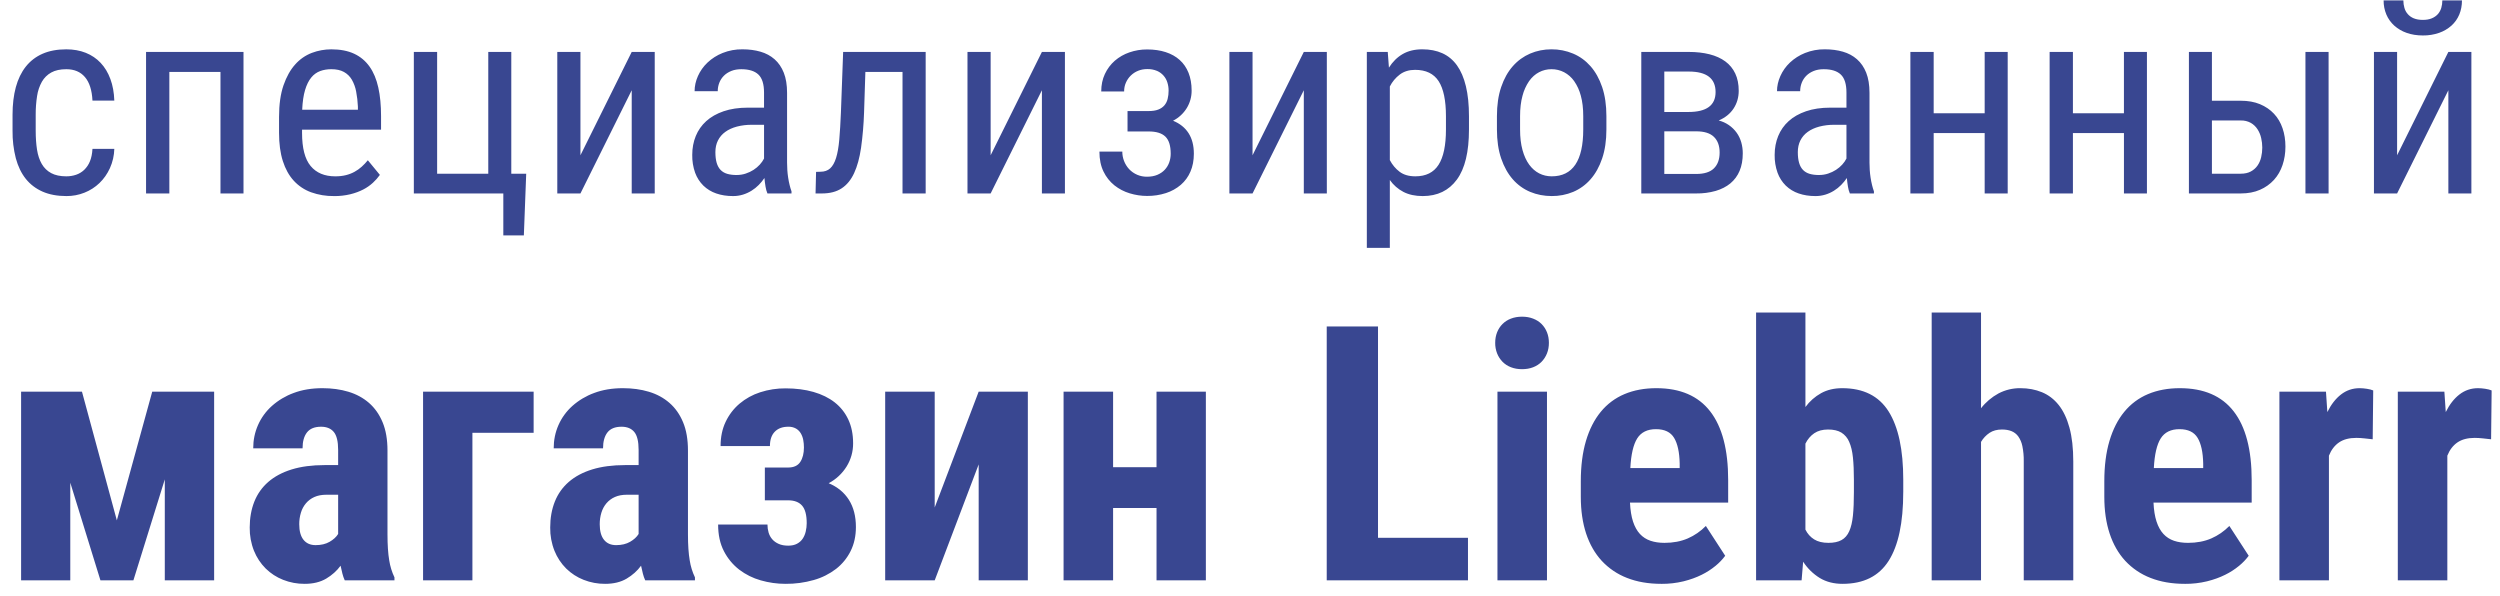
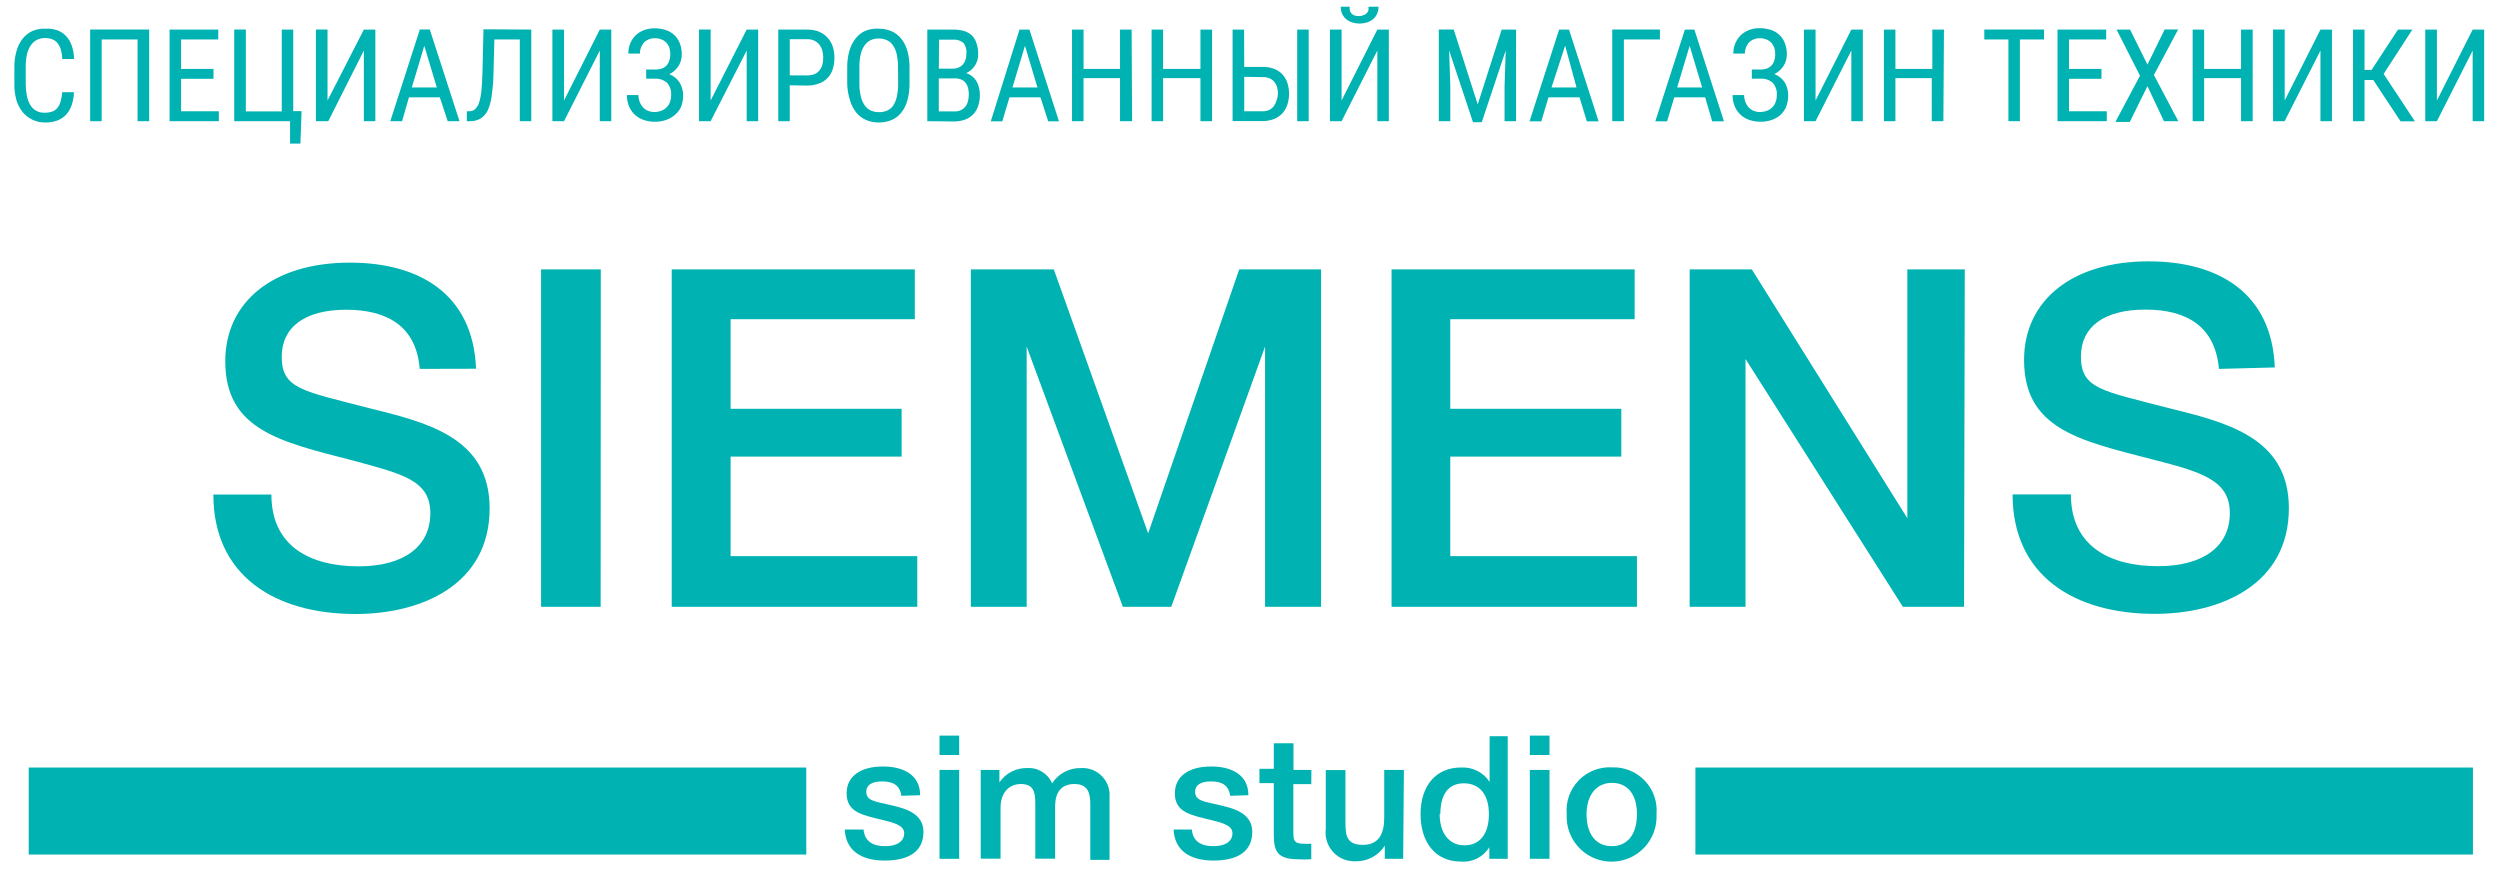
- <svg xmlns="http://www.w3.org/2000/svg" width="168" height="40">
-   <path fill="#394791" d="M4.465 11.849a2 2 0 0 0 .65-.106c.205-.07.387-.18.545-.33a1.64 1.64 0 0 0 .382-.57c.097-.232.154-.512.172-.84h1.468a3.379 3.379 0 0 1-.295 1.296c-.179.39-.413.724-.703 1.002-.29.279-.625.494-1.006.646a3.223 3.223 0 0 1-1.213.229c-.615 0-1.15-.1-1.604-.299-.454-.2-.83-.486-1.13-.861-.298-.375-.521-.835-.668-1.38a7.156 7.156 0 0 1-.22-1.855V7.71c0-.691.074-1.308.22-1.85.147-.542.37-1.002.668-1.38a2.908 2.908 0 0 1 1.125-.866c.452-.199.985-.299 1.6-.299.48 0 .916.078 1.305.233.39.156.724.381 1.002.677.279.296.497.658.655 1.086.158.427.246.91.264 1.45H6.214c-.035-.703-.204-1.23-.506-1.582-.301-.352-.719-.528-1.252-.528-.41 0-.747.074-1.01.22a1.636 1.636 0 0 0-.63.62 2.8 2.8 0 0 0-.324.962 7.802 7.802 0 0 0-.093 1.257v1.072c0 .469.03.892.088 1.27.059.378.166.7.321.967s.366.472.633.615c.267.144.608.216 1.024.216zM16.363 13h-1.547V4.835H11.38V13H9.815V3.49h6.548V13zm6.08.176a4.388 4.388 0 0 1-1.538-.255 2.946 2.946 0 0 1-1.165-.778c-.319-.349-.564-.79-.734-1.323-.17-.533-.254-1.163-.254-1.89V7.859c0-.837.1-1.545.298-2.122.2-.577.462-1.046.787-1.406a2.85 2.85 0 0 1 1.12-.778 3.7 3.7 0 0 1 1.31-.238c.598 0 1.108.099 1.53.295.421.196.767.485 1.037.866.27.38.465.85.588 1.406.124.557.185 1.198.185 1.925v.905h-5.309v.22c0 1.02.192 1.76.576 2.223.384.463.936.695 1.657.695.264 0 .5-.027.712-.08.21-.052.404-.127.58-.224.176-.096.337-.21.483-.342a3.88 3.88 0 0 0 .413-.435l.809.984a3.496 3.496 0 0 1-.466.527 2.94 2.94 0 0 1-.65.453c-.252.132-.54.239-.866.32a4.52 4.52 0 0 1-1.103.124zm-.176-8.526c-.27 0-.518.041-.747.123a1.39 1.39 0 0 0-.602.435c-.173.209-.312.488-.417.84-.106.351-.17.794-.194 1.327h3.744v-.21a6.853 6.853 0 0 0-.118-1.016 2.523 2.523 0 0 0-.29-.795 1.39 1.39 0 0 0-.532-.519c-.223-.123-.504-.185-.844-.185zm5.544-1.16h1.564v8.183h3.437V3.49h1.547v8.183h1.002l-.158 4.148h-1.38V13H27.81V3.49zm14.64 0h1.547V13h-1.547V6.065L39.006 13H37.45V3.49h1.556v6.944l3.445-6.944zM51.572 13a1.93 1.93 0 0 1-.127-.453 6.755 6.755 0 0 1-.075-.584c-.111.164-.239.32-.382.466a2.594 2.594 0 0 1-.484.386 2.48 2.48 0 0 1-.58.264 2.23 2.23 0 0 1-.663.097c-.416 0-.793-.059-1.13-.176a2.305 2.305 0 0 1-.865-.527 2.34 2.34 0 0 1-.554-.866 3.4 3.4 0 0 1-.193-1.2c0-.457.079-.879.237-1.265a2.73 2.73 0 0 1 .703-1.002c.31-.282.7-.503 1.169-.664.469-.161 1.014-.242 1.635-.242h1.08v-1.01c0-.569-.125-.973-.377-1.213-.252-.24-.636-.36-1.152-.36-.252 0-.476.039-.672.118-.196.08-.362.186-.496.32a1.364 1.364 0 0 0-.308.471c-.07.179-.106.368-.106.567h-1.555c0-.34.074-.678.224-1.015.15-.337.363-.639.641-.905a3.222 3.222 0 0 1 1.016-.646 3.479 3.479 0 0 1 1.336-.247c.439 0 .842.053 1.208.159.366.105.683.275.95.51.266.234.472.536.619.905.146.369.22.82.22 1.353v4.685c0 .158.005.325.017.5a5.97 5.97 0 0 0 .154 1.007 4.1 4.1 0 0 0 .127.426V13h-1.617zm-2.074-1.24c.217 0 .422-.031.615-.096.194-.064.37-.148.528-.25.158-.103.297-.22.417-.352.12-.132.215-.268.286-.409V8.386h-.818a3.87 3.87 0 0 0-1.015.123c-.302.082-.56.2-.773.356a1.574 1.574 0 0 0-.492.575c-.115.229-.172.49-.172.783 0 .287.03.528.088.725.059.196.147.354.264.474.117.12.265.207.444.26.178.052.388.079.628.079zm12.707-8.27V13h-1.556V4.835h-2.496l-.088 2.725a22.657 22.657 0 0 1-.202 2.373c-.1.68-.255 1.246-.466 1.7-.21.454-.49.796-.84 1.024-.348.229-.789.343-1.322.343h-.43l.035-1.45.298-.009c.264 0 .48-.075.646-.224.167-.15.3-.384.4-.703.1-.32.172-.731.216-1.235.044-.504.08-1.11.11-1.82l.149-4.069h5.546zm7.811 0h1.547V13h-1.547V6.065L66.571 13h-1.556V3.49h1.556v6.944l3.445-6.944zm10.062 2.593c0 .428-.109.82-.326 1.178a2.322 2.322 0 0 1-.923.852c.458.188.805.466 1.042.835.237.37.356.83.356 1.38 0 .451-.076.853-.229 1.204a2.432 2.432 0 0 1-.646.888 2.92 2.92 0 0 1-.997.554 4.01 4.01 0 0 1-1.275.193c-.392 0-.78-.059-1.164-.176a3.076 3.076 0 0 1-1.028-.536 2.66 2.66 0 0 1-.73-.923c-.184-.375-.277-.823-.277-1.345h1.538a1.733 1.733 0 0 0 .453 1.174 1.62 1.62 0 0 0 1.208.514c.264 0 .496-.042.695-.127.199-.085.365-.198.496-.339.132-.14.232-.305.3-.492.067-.188.1-.384.1-.589 0-.533-.118-.915-.356-1.147-.237-.231-.61-.347-1.12-.347H75.77V7.463h1.424c.252 0 .463-.032.633-.097.17-.064.307-.157.413-.277.105-.12.18-.265.224-.435a2.24 2.24 0 0 0 .066-.562c0-.188-.027-.368-.08-.54a1.24 1.24 0 0 0-.694-.787 1.62 1.62 0 0 0-.668-.123c-.217 0-.419.038-.606.114a1.506 1.506 0 0 0-.822.8c-.08.181-.119.378-.119.589h-1.538c0-.434.082-.825.246-1.174.164-.348.386-.644.664-.888a2.97 2.97 0 0 1 .98-.562 3.578 3.578 0 0 1 1.195-.198c.463 0 .88.06 1.248.18.37.12.683.296.94.528.259.231.456.52.594.865.138.346.207.742.207 1.187zm7.538-2.593h1.547V13h-1.547V6.065L84.171 13h-1.556V3.49h1.556v6.944l3.445-6.944zm11.099 5.212c0 1.506-.271 2.628-.813 3.366-.542.739-1.308 1.108-2.298 1.108-.499 0-.928-.093-1.288-.277a2.557 2.557 0 0 1-.919-.804v4.561h-1.546V3.49h1.406l.079 1.055c.252-.399.561-.703.927-.914.366-.211.804-.317 1.314-.317s.96.088 1.35.264c.389.176.716.447.98.813.263.366.464.834.601 1.402.138.568.207 1.242.207 2.021v.888zm-1.547-.888c0-1.066-.164-1.853-.492-2.36-.328-.506-.856-.76-1.582-.76-.405 0-.746.104-1.024.312a2.316 2.316 0 0 0-.673.805v4.948c.17.322.39.584.66.786.27.203.62.304 1.054.304.71 0 1.23-.258 1.56-.774.331-.515.497-1.306.497-2.373v-.888zm3.426-.008c0-.744.095-1.396.285-1.956.19-.56.451-1.027.782-1.402s.72-.657 1.165-.848c.445-.19.923-.286 1.433-.286a3.7 3.7 0 0 1 1.45.286c.451.19.842.473 1.173.848.331.375.592.843.782 1.402.19.56.286 1.212.286 1.956v.896c0 .738-.095 1.387-.286 1.947-.19.56-.45 1.027-.782 1.402a3.19 3.19 0 0 1-1.164.844 3.676 3.676 0 0 1-1.442.28c-.515 0-.997-.093-1.446-.28a3.181 3.181 0 0 1-1.169-.844c-.33-.375-.591-.843-.782-1.402-.19-.56-.285-1.209-.285-1.947v-.896zm1.555.896c0 .527.054.987.163 1.38.108.393.258.72.448.98s.415.457.672.589c.258.132.54.198.844.198 1.412 0 2.118-1.05 2.118-3.147v-.896c0-.522-.054-.979-.162-1.371a3.059 3.059 0 0 0-.449-.985 1.924 1.924 0 0 0-.676-.597 1.82 1.82 0 0 0-.848-.203c-.3 0-.578.068-.835.203-.258.134-.48.334-.668.597a3.12 3.12 0 0 0-.444.985c-.109.392-.163.85-.163 1.37v.897zM110.295 13V3.49h3.19c.516 0 .981.053 1.397.158.416.106.77.266 1.06.48.29.213.512.484.667.812.156.329.233.715.233 1.16 0 .44-.114.836-.342 1.187-.229.352-.563.621-1.002.809a2.142 2.142 0 0 1 1.208.826c.138.193.24.409.308.646.067.237.1.482.1.734 0 .45-.07.845-.214 1.182a2.18 2.18 0 0 1-.62.84c-.27.222-.598.39-.984.505a4.62 4.62 0 0 1-1.31.171h-3.691zm1.546-4.175v2.865h2.145c.539 0 .936-.126 1.19-.377.256-.252.383-.607.383-1.064 0-.451-.127-.801-.382-1.05-.255-.25-.652-.374-1.191-.374h-2.145zm0-1.3h1.626c1.213 0 1.82-.446 1.82-1.337 0-.92-.6-1.38-1.802-1.38h-1.644v2.716zM124.311 13a1.93 1.93 0 0 1-.128-.453 6.755 6.755 0 0 1-.074-.584c-.112.164-.239.32-.383.466a2.594 2.594 0 0 1-.483.386 2.48 2.48 0 0 1-.58.264 2.23 2.23 0 0 1-.664.097c-.416 0-.792-.059-1.129-.176a2.305 2.305 0 0 1-.866-.527 2.34 2.34 0 0 1-.553-.866 3.4 3.4 0 0 1-.194-1.2c0-.457.08-.879.238-1.265a2.73 2.73 0 0 1 .703-1.002c.31-.282.7-.503 1.169-.664.468-.161 1.013-.242 1.634-.242h1.081v-1.01c0-.569-.126-.973-.378-1.213-.251-.24-.635-.36-1.15-.36-.253 0-.477.039-.673.118-.197.08-.362.186-.497.32a1.364 1.364 0 0 0-.307.471c-.07.179-.106.368-.106.567h-1.556c0-.34.075-.678.225-1.015a2.83 2.83 0 0 1 .641-.905 3.222 3.222 0 0 1 1.015-.646 3.479 3.479 0 0 1 1.336-.247c.44 0 .843.053 1.209.159.366.105.682.275.949.51.267.234.473.536.62.905.146.369.22.82.22 1.353v4.685c0 .158.005.325.017.5a5.97 5.97 0 0 0 .154 1.007 4.1 4.1 0 0 0 .127.426V13h-1.617zm-2.074-1.24c.217 0 .422-.031.615-.096.193-.064.37-.148.527-.25.159-.103.298-.22.418-.352.12-.132.215-.268.285-.409V8.386h-.817a3.87 3.87 0 0 0-1.015.123c-.302.082-.56.2-.774.356a1.574 1.574 0 0 0-.492.575c-.114.229-.171.49-.171.783 0 .287.03.528.088.725.058.196.146.354.263.474.118.12.266.207.444.26.179.052.388.079.629.079zm12.68 1.24h-1.547V8.94h-3.427V13h-1.565V3.49h1.565v4.122h3.427V3.49h1.547V13zm9.358 0h-1.546V8.94H139.3V13h-1.565V3.49h1.565v4.122h3.428V3.49h1.546V13zm4.366-6.231h1.934c.492 0 .924.077 1.296.232.372.156.686.37.94.642.256.273.448.598.576.976.13.378.194.79.194 1.235 0 .439-.065.85-.194 1.234-.128.384-.32.717-.575.998a2.744 2.744 0 0 1-.94.668c-.373.164-.805.246-1.297.246h-3.48V3.49h1.546v3.28zm7.84 6.231h-1.555V3.49h1.555V13zm-7.84-4.904v3.577h1.934c.27 0 .497-.05.681-.15.185-.1.334-.231.448-.395.115-.164.197-.352.246-.563a2.82 2.82 0 0 0 0-1.292 1.817 1.817 0 0 0-.246-.588 1.33 1.33 0 0 0-.448-.427 1.325 1.325 0 0 0-.681-.162h-1.934zM164.53 3.49h1.547V13h-1.547V6.065L161.085 13h-1.556V3.49h1.556v6.944l3.445-6.944zm.914-3.463c0 .346-.06.662-.18.95-.12.287-.295.534-.523.742a2.48 2.48 0 0 1-.83.488 3.22 3.22 0 0 1-1.095.176c-.404 0-.769-.059-1.094-.176a2.452 2.452 0 0 1-.83-.488 2.123 2.123 0 0 1-.528-.742 2.385 2.385 0 0 1-.185-.95h1.327c0 .176.024.343.07.501a1.062 1.062 0 0 0 .628.703c.168.07.372.106.612.106.234 0 .435-.035.602-.106.167-.07.303-.165.409-.285.105-.12.181-.26.228-.418.047-.158.07-.325.07-.5h1.319zM7.852 34.97l2.378-8.649h4.16V39h-3.316v-6.785L8.964 39H6.75l-2.027-6.563V39H1.418V26.32h4.09l2.344 8.649zM23.168 39a2.536 2.536 0 0 1-.158-.451 12.168 12.168 0 0 1-.123-.533c-.25.343-.573.632-.967.867-.395.234-.877.351-1.447.351a3.86 3.86 0 0 1-1.448-.27 3.483 3.483 0 0 1-1.171-.76 3.549 3.549 0 0 1-.786-1.19 4.075 4.075 0 0 1-.287-1.565c0-.64.104-1.22.31-1.74.208-.52.52-.961.938-1.324.418-.364.942-.643 1.57-.838.63-.195 1.37-.293 2.221-.293h.903v-1.02c0-.57-.098-.972-.293-1.207-.196-.234-.48-.351-.856-.351-.43 0-.744.127-.943.38-.2.255-.299.612-.299 1.073h-3.316c0-.555.107-1.076.322-1.565a3.75 3.75 0 0 1 .932-1.283 4.548 4.548 0 0 1 1.464-.873c.57-.215 1.215-.322 1.934-.322.633 0 1.215.08 1.746.24.531.16.992.41 1.383.75.39.34.695.774.914 1.301.219.527.328 1.162.328 1.904v5.625c0 .367.01.694.03.979.019.285.048.543.087.773a4.137 4.137 0 0 0 .352 1.143V39h-3.34zm-1.957-2.367c.367 0 .68-.074.937-.223.258-.148.45-.324.575-.527v-2.637h-.785c-.313 0-.583.05-.81.152a1.581 1.581 0 0 0-.567.422 1.75 1.75 0 0 0-.34.633 2.6 2.6 0 0 0-.112.774c0 .46.096.81.287 1.048.192.239.463.358.815.358zm14.648-7.547h-4.113V39H28.43V26.32h7.43v2.766zM43.36 39a2.536 2.536 0 0 1-.158-.451 12.17 12.17 0 0 1-.123-.533c-.25.343-.572.632-.967.867-.394.234-.877.351-1.447.351a3.86 3.86 0 0 1-1.447-.27 3.488 3.488 0 0 1-1.172-.76 3.549 3.549 0 0 1-.785-1.19 4.074 4.074 0 0 1-.287-1.565c0-.64.103-1.22.31-1.74.207-.52.52-.961.938-1.324.418-.364.941-.643 1.57-.838.629-.195 1.37-.293 2.22-.293h.903v-1.02c0-.57-.098-.972-.293-1.207-.195-.234-.48-.351-.855-.351-.43 0-.745.127-.944.38-.199.255-.299.612-.299 1.073h-3.316c0-.555.107-1.076.322-1.565a3.75 3.75 0 0 1 .932-1.283 4.548 4.548 0 0 1 1.465-.873c.57-.215 1.215-.322 1.933-.322.633 0 1.215.08 1.746.24.532.16.993.41 1.383.75s.696.774.914 1.301c.22.527.328 1.162.328 1.904v5.625c0 .367.01.694.03.979.02.285.049.543.088.773a4.137 4.137 0 0 0 .352 1.143V39h-3.34zm-1.957-2.367c.368 0 .68-.074.938-.223.258-.148.45-.324.574-.527v-2.637h-.785c-.313 0-.582.05-.809.152a1.581 1.581 0 0 0-.568.422c-.152.18-.266.39-.34.633-.074.242-.111.5-.111.774 0 .46.095.81.287 1.048.191.239.463.358.814.358zm11.555-5.215c.383 0 .656-.125.82-.375.164-.25.246-.574.246-.973 0-.172-.015-.34-.046-.504a1.38 1.38 0 0 0-.164-.445.91.91 0 0 0-.323-.322 1 1 0 0 0-.521-.123c-.383 0-.684.111-.903.334-.218.222-.328.545-.328.967h-3.316c0-.61.113-1.153.34-1.63.226-.476.537-.882.931-1.218a4.105 4.105 0 0 1 1.389-.768 5.414 5.414 0 0 1 1.711-.263c.687 0 1.31.08 1.87.24.558.16 1.034.394 1.429.703.394.309.699.693.914 1.154.215.461.322.992.322 1.594a2.92 2.92 0 0 1-.433 1.553 3.15 3.15 0 0 1-1.208 1.13c.594.25 1.047.624 1.36 1.12.312.496.469 1.103.469 1.822 0 .602-.118 1.139-.352 1.611a3.47 3.47 0 0 1-.978 1.202 4.434 4.434 0 0 1-1.5.75 6.7 6.7 0 0 1-1.905.257A5.967 5.967 0 0 1 51.123 39a4.301 4.301 0 0 1-1.447-.72 3.695 3.695 0 0 1-1.026-1.237c-.261-.5-.392-1.098-.392-1.793h3.316c0 .188.026.367.076.54.051.17.133.321.246.45.114.13.258.233.434.31.176.079.389.118.639.118.234 0 .431-.043.592-.129.16-.086.287-.2.38-.34.094-.14.163-.303.205-.486.043-.184.065-.37.065-.557 0-.547-.104-.94-.31-1.177-.208-.239-.522-.358-.944-.358h-1.559v-2.203h1.559zm12.809-5.098h3.304V39h-3.304v-7.793L62.812 39h-3.328V26.32h3.328v7.782l2.954-7.782zM81.036 39h-3.317v-4.863H74.8V39h-3.328V26.32H74.8v5.075h2.918V26.32h3.316V39zm11.566-2.86h6.046V39h-9.492V21.937h3.446v14.204zM103.957 39h-3.328V26.32h3.328V39zm-3.48-15.96c0-.259.043-.495.128-.71.086-.215.207-.4.364-.557a1.61 1.61 0 0 1 .568-.363c.223-.086.47-.129.744-.129s.522.043.744.13c.223.085.412.206.569.362.156.157.277.342.363.557.086.215.129.451.129.71 0 .257-.043.493-.129.708a1.7 1.7 0 0 1-.363.563c-.157.16-.346.283-.569.369-.222.086-.47.129-.744.129-.273 0-.521-.043-.744-.13a1.574 1.574 0 0 1-.568-.368 1.7 1.7 0 0 1-.364-.563 1.892 1.892 0 0 1-.128-.709zm11.168 16.194c-.868 0-1.637-.132-2.31-.398a4.547 4.547 0 0 1-1.698-1.148c-.461-.5-.81-1.112-1.05-1.834-.237-.723-.357-1.545-.357-2.467v-1.043c0-1.032.116-1.936.346-2.713.23-.777.563-1.43.996-1.957a4.098 4.098 0 0 1 1.594-1.19c.629-.265 1.342-.398 2.139-.398 1.61 0 2.816.52 3.62 1.559.805 1.039 1.208 2.578 1.208 4.617v1.511h-6.598c.024.508.092.934.205 1.278.114.344.268.62.463.832.195.21.432.363.71.457.276.094.59.14.942.14.586 0 1.108-.1 1.565-.298a3.84 3.84 0 0 0 1.213-.838l1.3 2.004a3.812 3.812 0 0 1-.644.673 4.78 4.78 0 0 1-.937.604c-.36.18-.766.326-1.22.44a6.13 6.13 0 0 1-1.487.17zm-.364-10.394c-.578 0-.998.207-1.26.62-.261.415-.416 1.08-.462 1.993h3.316v-.305c-.016-.757-.14-1.332-.375-1.722-.234-.39-.64-.586-1.219-.586zm16.617 4.23c0 2.055-.328 3.596-.984 4.623-.656 1.028-1.687 1.541-3.094 1.541-.586 0-1.095-.13-1.529-.392a3.556 3.556 0 0 1-1.12-1.096L121.067 39h-3.058V21h3.316v6.352a3.27 3.27 0 0 1 1.055-.932c.406-.223.879-.334 1.418-.334 1.422 0 2.46.521 3.117 1.564.656 1.043.984 2.573.984 4.588v.832zm-3.316-.832c0-.57-.021-1.066-.064-1.488-.043-.422-.127-.773-.252-1.055a1.34 1.34 0 0 0-.528-.627c-.226-.136-.523-.205-.89-.205-.375 0-.686.084-.932.252-.246.168-.443.4-.592.698v5.777c.14.281.336.5.586.656.25.156.57.234.961.234.36 0 .652-.062.879-.187.227-.125.4-.324.521-.598.122-.273.204-.625.247-1.054.043-.43.064-.953.064-1.57v-.833zm8.543-4.804a3.78 3.78 0 0 1 1.178-.997 3.087 3.087 0 0 1 1.47-.351c.524 0 1.004.09 1.442.27.437.18.812.464 1.125.855.312.39.555.898.726 1.523.172.625.258 1.387.258 2.286V39h-3.328v-8.004a4.67 4.67 0 0 0-.094-1.02 1.699 1.699 0 0 0-.28-.656 1.05 1.05 0 0 0-.458-.351c-.18-.07-.39-.106-.633-.106-.328 0-.605.074-.832.223a1.874 1.874 0 0 0-.574.61V39h-3.316V21h3.316v6.434zm13.7 11.8c-.868 0-1.637-.132-2.31-.398a4.547 4.547 0 0 1-1.699-1.148c-.46-.5-.81-1.112-1.048-1.834-.239-.723-.358-1.545-.358-2.467v-1.043c0-1.032.115-1.936.346-2.713.23-.777.562-1.43.996-1.957a4.098 4.098 0 0 1 1.594-1.19c.629-.265 1.341-.398 2.138-.398 1.61 0 2.817.52 3.621 1.559.805 1.039 1.208 2.578 1.208 4.617v1.511h-6.598c.023.508.092.934.205 1.278.113.344.267.62.463.832.195.21.431.363.709.457.277.094.592.14.943.14.586 0 1.108-.1 1.565-.298.457-.2.86-.479 1.213-.838l1.3 2.004a3.812 3.812 0 0 1-.644.673 4.78 4.78 0 0 1-.938.604c-.36.18-.765.326-1.219.44a6.13 6.13 0 0 1-1.488.17zm-.364-10.394c-.578 0-.998.207-1.26.62-.262.415-.416 1.08-.463 1.993h3.317v-.305c-.016-.757-.14-1.332-.375-1.722-.235-.39-.64-.586-1.22-.586zm12.984.68l-.545-.06a5.234 5.234 0 0 0-.556-.034c-.477 0-.864.101-1.16.304-.297.204-.524.5-.68.891V39h-3.328V26.32h3.129l.093 1.371c.25-.507.557-.902.92-1.183.364-.281.78-.422 1.248-.422.149 0 .311.014.487.041.176.027.318.064.427.111l-.035 3.282zm7.957 0l-.545-.06a5.234 5.234 0 0 0-.556-.034c-.477 0-.863.101-1.16.304-.297.204-.524.5-.68.891V39h-3.328V26.32h3.129l.093 1.371c.25-.507.557-.902.92-1.183.364-.281.78-.422 1.248-.422.149 0 .311.014.487.041.176.027.318.064.428.111l-.036 3.282z" />
+ <svg xmlns="http://www.w3.org/2000/svg" width="137" height="48">
+   <path fill="#00B2B2" d="M88.336 42.051a2.36 2.36 0 012.44 2.573 2.463 2.463 0 11-4.919 0 2.36 2.36 0 012.479-2.573zm-5.713-1.707v6.72h-1.007v-.638a1.66 1.66 0 01-1.574.787c-1.353 0-2.195-1.023-2.195-2.597 0-1.573.857-2.557 2.21-2.557a1.755 1.755 0 011.574.787v-2.502h.992zm-5.69 1.849l-.039 4.87h-1.007v-.723a1.84 1.84 0 01-1.574.857 1.574 1.574 0 01-1.66-1.77V42.2h1.078v2.785c0 .708 0 1.314.952 1.314s1.173-.716 1.173-1.518v-2.59h1.078zm-28.547-.19c1.117 0 2.038.457 2.038 1.575l-1.031.031c-.079-.598-.48-.787-1.055-.787-.574 0-.865.205-.865.567 0 .488.464.527 1.243.708.78.181 1.889.417 1.889 1.487s-.787 1.574-2.125 1.574-2.132-.582-2.188-1.7h1.031c.055.646.512.913 1.18.913.67 0 1.047-.275 1.047-.708 0-.433-.55-.574-1.164-.724-1.118-.275-1.991-.417-1.991-1.464 0-.928.747-1.471 1.99-1.471zm17.988 0c1.117 0 2.038.457 2.038 1.575l-1 .031c-.078-.598-.48-.787-1.054-.787-.574 0-.866.205-.866.567 0 .488.465.527 1.244.708.779.181 1.888.417 1.888 1.487s-.787 1.574-2.124 1.574c-1.338 0-2.133-.582-2.188-1.7h1c.055.646.511.913 1.18.913.669 0 1.046-.275 1.046-.708 0-.433-.55-.574-1.164-.724-1.118-.275-1.991-.417-1.991-1.464 0-.928.747-1.471 1.99-1.471zm-6.001.518c.301.301.458.718.43 1.143v3.455h-1.055v-3.053c0-.598-.126-1.102-.865-1.102-.74 0-1.063.472-1.063 1.235v2.857h-1.086V44.01c0-.582-.086-1.046-.786-1.046-.7 0-1.118.535-1.118 1.29v2.802h-1.086v-4.863h1.023v.684a1.78 1.78 0 011.527-.787 1.385 1.385 0 011.361.835c.345-.532.94-.847 1.574-.835a1.48 1.48 0 011.144.43zm10.51-1.792v1.464h.983l-.008.779h-.983v2.565c0 .464 0 .7.558.7.142.01.284.01.425 0v.85a5.02 5.02 0 01-.724 0c-1.36 0-1.334-.652-1.33-1.68v-2.49h-.786v-.787h.787v-1.4h1.078zm14.03 1.464v4.87h-1.078v-4.87h1.078zm-32.35 0v4.87h-1.077v-4.87h1.078zm82.954-.134v4.769h-42.61v-4.769h42.61zm-91.333 0v4.769H1.574v-4.769h42.61zm44.152.842c-.85 0-1.393.661-1.393 1.723 0 1.094.52 1.747 1.385 1.747s1.377-.66 1.377-1.755c0-1.093-.52-1.715-1.37-1.715zm-8.12.024c-.866 0-1.284.637-1.284 1.676h-.039c0 1.062.52 1.723 1.361 1.723.842 0 1.338-.63 1.338-1.708 0-1.078-.511-1.691-1.377-1.691zm4.697-2.613v1.062h-1.078v-1.062h1.078zm-32.35 0v1.062h-1.077v-1.062h1.078zm-33.387-25.92c3.77 0 6.752 1.692 6.91 5.815L23 20.215c-.181-2.313-1.755-3.242-4.03-3.242-2.273 0-3.532.96-3.532 2.573 0 1.763 1.14 1.873 4.721 2.802 3.148.786 6.673 1.573 6.673 5.508 0 4.178-3.714 5.791-7.35 5.791-4.39 0-7.79-2.077-7.79-6.547h3.18c0 2.857 2.155 3.935 4.776 3.935 2.494 0 3.934-1.094 3.934-2.912 0-1.817-1.55-2.156-4.273-2.895-3.934-1.016-6.964-1.66-6.964-5.43 0-3.297 2.676-5.406 6.83-5.406zm98.574-.07c3.769 0 6.751 1.691 6.908 5.814l-3.06.08c-.205-2.314-1.74-3.25-4.03-3.25s-3.533.96-3.533 2.572c0 1.763 1.141 1.873 4.722 2.802 3.147.787 6.673 1.573 6.673 5.508 0 4.178-3.715 5.791-7.35 5.791-4.39 0-7.79-2.077-7.79-6.547h3.195c0 2.857 2.156 3.935 4.776 3.935 2.494 0 3.934-1.094 3.934-2.912 0-1.817-1.573-2.258-4.312-2.958-3.934-1.015-6.964-1.66-6.964-5.43 0-3.297 2.676-5.406 6.83-5.406zm-84.827.44l-.008 18.492H29.65V14.762h3.273zm63.077 0l8.522 13.637V14.762h3.148l-.04 18.492h-3.352l-8.624-13.582v13.582h-3.061V14.762H96zm-45.868 0v2.73H40.037v4.91h9.372v2.621h-9.372v5.453h10.23v2.778H36.81V14.762h13.322zm39.447 0v2.73H79.475v4.91h9.372v2.621h-9.372v5.453h10.23v2.778H76.257V14.762h13.322zm-31.83 0l5.17 14.463 4.99-14.463h4.484v18.492h-3.068V18.995l-5.139 14.259h-2.652l-5.272-14.259v14.259h-3.06V14.762h4.548zM13.472 1.621v4.485h1.968V1.621h.63v4.47h.456l-.063 1.778h-.567V6.64h-3.06V1.62h.636zm-10.323.04c.182.069.346.18.48.322a1.5 1.5 0 01.306.527c.078.234.12.478.126.724h-.645a2.652 2.652 0 00-.079-.511.976.976 0 00-.188-.362.661.661 0 00-.276-.205 1.047 1.047 0 00-.393-.07.96.96 0 00-.48.11.936.936 0 00-.33.314c-.096.152-.162.32-.198.496a2.982 2.982 0 00-.062.645v.944c-.001.206.017.412.055.614.03.176.088.346.173.504a.858.858 0 00.787.464c.149.004.298-.017.44-.063a.661.661 0 00.284-.204.936.936 0 00.173-.347c.044-.167.073-.338.086-.511h.645a2.47 2.47 0 01-.118.692 1.487 1.487 0 01-.322.551c-.131.134-.29.239-.464.307-.22.078-.452.115-.685.11a1.574 1.574 0 01-1.228-.574 1.99 1.99 0 01-.33-.63 3.061 3.061 0 01-.118-.913v-.928c-.003-.295.037-.59.118-.874.066-.242.178-.469.33-.668.143-.182.327-.327.535-.425.23-.096.477-.14.724-.126.222-.013.443.017.654.086zm45.002-.087c.24-.005.478.04.7.134a1.4 1.4 0 01.535.409c.156.198.271.425.338.669.084.305.123.62.118.936v.85c.005.316-.034.631-.118.936a1.88 1.88 0 01-.338.669 1.37 1.37 0 01-.527.401c-.222.093-.46.138-.7.134a1.708 1.708 0 01-.693-.134 1.424 1.424 0 01-.535-.401 1.88 1.88 0 01-.346-.669 3.21 3.21 0 01-.158-.936v-.874a3.218 3.218 0 01.126-.936c.071-.243.189-.47.346-.669a1.4 1.4 0 01.535-.41c.228-.087.473-.125.717-.11zm31.514.047l1.314 4.1 1.314-4.1h.787v5.02h-.63v-1.92l.064-1.959L81.2 6.696h-.48l-1.307-3.934.063 1.96v1.92h-.63V1.62h.82zm39.699-.008l-1.33 2.495 1.337 2.533h-.786l-.905-1.92-.968 1.96h-.787l1.346-2.534-1.283-2.526h.74l.952 1.92.944-1.928h.74zM35.858 1.55c.211-.001.421.03.622.095.176.056.337.15.472.275.132.125.234.279.3.449.075.195.112.404.11.613.002.226-.06.447-.182.638a1.283 1.283 0 01-.503.448c.228.085.423.239.558.44.137.223.206.48.197.74.004.216-.036.43-.118.63-.08.16-.192.303-.33.417a1.448 1.448 0 01-.496.283 1.936 1.936 0 01-1.173.008 1.322 1.322 0 01-.826-.716 1.574 1.574 0 01-.134-.66h.63a1.03 1.03 0 00.236.66.842.842 0 00.63.268 1.08 1.08 0 00.393-.071.787.787 0 00.472-.48c.043-.119.064-.244.063-.37a.913.913 0 00-.228-.685.92.92 0 00-.541-.22h-.6V3.81h.503c.13.003.257-.019.378-.063a.653.653 0 00.252-.174.716.716 0 00.142-.267 1.18 1.18 0 00.047-.338 1.125 1.125 0 00-.047-.339.732.732 0 00-.425-.464.991.991 0 00-.394-.07.787.787 0 00-.574.235.913.913 0 00-.228.606h-.63a1.416 1.416 0 01.11-.574 1.283 1.283 0 01.764-.716c.176-.064.363-.096.55-.095zm60.559-.008c.211-.001.42.03.622.095.175.056.336.15.472.275.132.125.234.279.299.449.075.195.113.404.11.613a1.16 1.16 0 01-.181.638 1.283 1.283 0 01-.504.448c.228.085.423.24.56.441.136.222.205.48.196.74.004.215-.036.43-.118.63-.07.16-.171.304-.3.424a1.448 1.448 0 01-.495.283 1.936 1.936 0 01-1.172.008 1.322 1.322 0 01-.826-.716 1.574 1.574 0 01-.134-.66h.63a1.03 1.03 0 00.235.66.834.834 0 00.63.268c.134.001.268-.023.393-.071a.787.787 0 00.472-.48 1.04 1.04 0 00.063-.37.913.913 0 00-.228-.685.913.913 0 00-.661-.22H96V3.81h.464c.129.003.257-.019.378-.063a.653.653 0 00.252-.174.716.716 0 00.141-.267 1.18 1.18 0 00.048-.338 1.117 1.117 0 00-.048-.339.787.787 0 00-.157-.275.787.787 0 00-.268-.19 1 1 0 00-.393-.07.787.787 0 00-.574.236.913.913 0 00-.228.606h-.63a1.409 1.409 0 01.425-1.023 1.39 1.39 0 01.456-.275c.177-.064.363-.096.551-.095zm-44.168.079c.197-.002.393.024.582.079.161.047.31.13.433.244.113.118.196.26.244.417.067.194.1.4.095.606a1.11 1.11 0 01-.653 1.038 1.039 1.039 0 01.559.44c.064.111.112.23.14.355.033.134.05.271.048.41.003.21-.032.421-.102.62a1.165 1.165 0 01-.732.732 1.715 1.715 0 01-.582.095l-1.464-.016v-5.02h1.432zm40.603 0l1.621 5.028h-.645l-.385-1.314H91.75l-.394 1.314h-.645l1.621-5.028h.52zm-36.44 0l1.62 5.028h-.59l-.424-1.314h-1.7l-.393 1.314h-.63l1.574-5.028h.543zm73.164 0v2.211h.386l1.448-2.211h.787l-1.574 2.431 1.715 2.597h-.787l-1.495-2.266h-.48v2.258h-.63v-5.02h.63zm-43.593 0l1.62 5.028h-.644l-.402-1.314h-1.7l-.393 1.314h-.645l1.621-5.028h.543zm34.804 0v2.156h2.022V1.621h.638v5.02h-.638v-2.36h-2.022v2.36h-.63v-5.02h.63zm-5.367 0v.543h-2.038v1.613h1.779v.543h-1.779v1.778h2.07v.543h-2.7v-5.02h2.668zm-24.456 0v.543h-1.975V6.64h-.638V1.62h2.613zm-19.247 0v5.02h-.63v-5.02h.63zm-7.98 0v2.156h2.047V1.621h.637v5.02h-.637v-2.36h-2.046v2.36h-.63v-5.02h.63zm-51.776 0v.543H9.923v1.613H11.7v.543H9.923v1.778h2.07v.543h-2.7v-5.02h2.668zm100.052 0v.543h-1.322V6.64h-.63V2.164h-1.321V1.62h3.273zm-103.837 0v5.02h-.638V2.164H5.571V6.64h-.63V1.62h3.235zm18.318-.016l2.62.016v5.02h-.629V2.164h-1.393l-.047 1.77a9.56 9.56 0 01-.086 1.189c-.025.3-.094.594-.205.873a1.141 1.141 0 01-.401.488c-.183.11-.393.165-.606.157h-.165v-.543h.118a.488.488 0 00.338-.118.834.834 0 00.22-.37 3.03 3.03 0 00.126-.66c.026-.268.045-.596.055-.984l.055-2.36zm-8.545.016v3.887l1.99-3.887h.63v5.02h-.63V2.77L17.99 6.64h-.678V1.62h.638zm55.57 0v3.887l1.959-3.887h.63v5.02h-.63V2.77l-1.96 3.871h-.637v-5.02h.638zm-42.61 0v3.887l1.96-3.887h.629v5.02h-.63V2.77l-1.96 3.871h-.637v-5.02h.638zm102.633 0v3.887l1.96-3.887h.63v5.02h-.63V2.77l-1.96 3.871h-.637v-5.02h.637zm-94.599 0v3.887l1.975-3.887h.63v5.02h-.63V2.77l-1.975 3.87h-.637V1.62h.637zm60.55 0v3.887l1.96-3.887h.63v5.02h-.63V2.77l-1.96 3.871h-.637v-5.02h.638zm-75.942-.008l1.63 5.028h-.646l-.433-1.306H22.41l-.377 1.306h-.645l1.62-5.028h.543zm20.672.008c.22-.005.44.033.645.11.18.071.34.181.472.323.13.14.23.307.291.488.066.198.098.405.095.613.004.22-.028.437-.095.646a1.204 1.204 0 01-.786.787 1.857 1.857 0 01-.646.102l-.92-.016v1.967h-.63v-5.02h1.574zm80.978 0v3.887l1.96-3.887h.63v5.02h-.63V2.77L125.2 6.64h-.637V1.62h.637zm-21.332 0v2.156h2.022V1.621h.638l-.032 5.02h-.637v-2.36h-1.991v2.36h-.63v-5.02h.63zm-44.49 0v2.156h1.998V1.621h.637l.024 5.02h-.661v-2.36h-1.999v2.36h-.63v-5.02h.63zm8.797 0l.008 2.046h1.007c.212-.005.422.03.621.102.173.065.329.167.457.3.124.132.218.29.275.463.066.196.098.4.095.606.003.206-.03.411-.095.606a1.306 1.306 0 01-.275.472c-.128.135-.284.24-.457.307a1.61 1.61 0 01-.621.11h-1.645V1.621h.63zm-20.026.488a1.039 1.039 0 00-.441.094.842.842 0 00-.33.284 1.405 1.405 0 00-.213.487 2.99 2.99 0 00-.07.716v.882c-.004.24.022.481.078.716.04.174.112.34.212.488.086.123.203.22.339.283.139.06.289.09.44.087a1.1 1.1 0 00.457-.087.787.787 0 00.33-.283c.096-.15.162-.315.197-.488.05-.236.073-.476.07-.716l-.007-.882c.003-.24-.02-.48-.071-.716a1.4 1.4 0 00-.205-.487.787.787 0 00-.33-.284 1.086 1.086 0 00-.456-.094zm4.186 2.187h-.89v1.81h.866a.787.787 0 00.33-.063.677.677 0 00.245-.18.787.787 0 00.15-.284 1.574 1.574 0 00.016-.755.787.787 0 00-.135-.284.598.598 0 00-.236-.18.834.834 0 00-.346-.064zm15.848-.086v1.888h1.007a.787.787 0 00.37-.078.7.7 0 00.251-.213.905.905 0 00.142-.299c.043-.119.07-.243.079-.37 0-.12-.016-.238-.047-.354a.787.787 0 00-.15-.29.685.685 0 00-.252-.198.873.873 0 00-.37-.07l-1.03-.016zM85.77 2.502l-.747 2.29h1.37l-.623-2.29zm-62.518.008l-.684 2.282h1.369l-.685-2.282zm32.916 0l-.685 2.282h1.37l-.685-2.282zm36.425 0l-.685 2.282h1.37l-.685-2.282zm-48.346-.362h-.968v1.983h.968a.976.976 0 00.393-.07.724.724 0 00.268-.205.85.85 0 00.157-.307c.034-.128.05-.26.047-.394a1.409 1.409 0 00-.047-.377.936.936 0 00-.157-.323.787.787 0 00-.268-.22.873.873 0 00-.393-.087zm8.002.024h-.787l-.015 1.59h.786c.1 0 .199-.02.292-.056a.637.637 0 00.228-.157.787.787 0 00.15-.252.984.984 0 00.054-.338.842.842 0 00-.15-.598.787.787 0 00-.558-.19zM73.967.37a.669.669 0 000 .197.44.44 0 00.087.165.417.417 0 00.157.11c.078.03.161.043.244.04.08.002.16-.011.236-.04a.417.417 0 00.3-.275.692.692 0 000-.197h.55a.952.952 0 01-.07.37.787.787 0 01-.205.29.96.96 0 01-.33.19 1.37 1.37 0 01-.859 0 .96.96 0 01-.33-.19.85.85 0 01-.205-.29.952.952 0 01-.07-.37h.495z" />
</svg>
